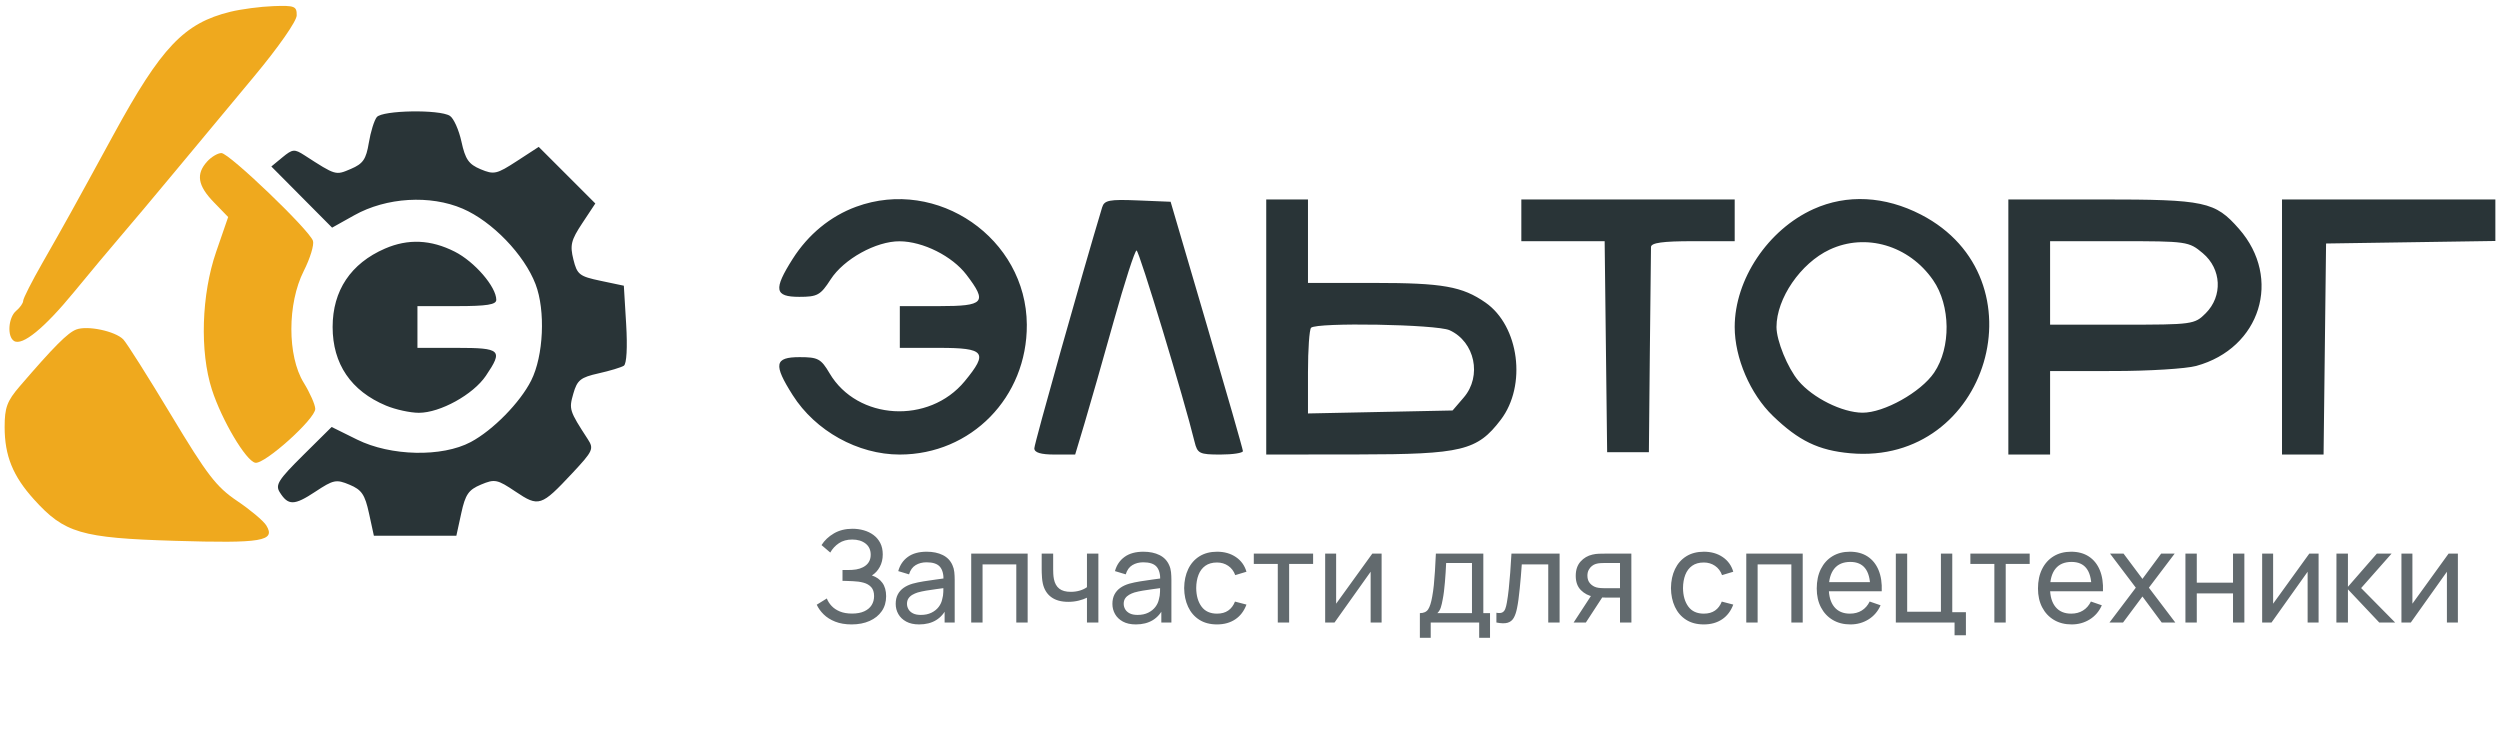
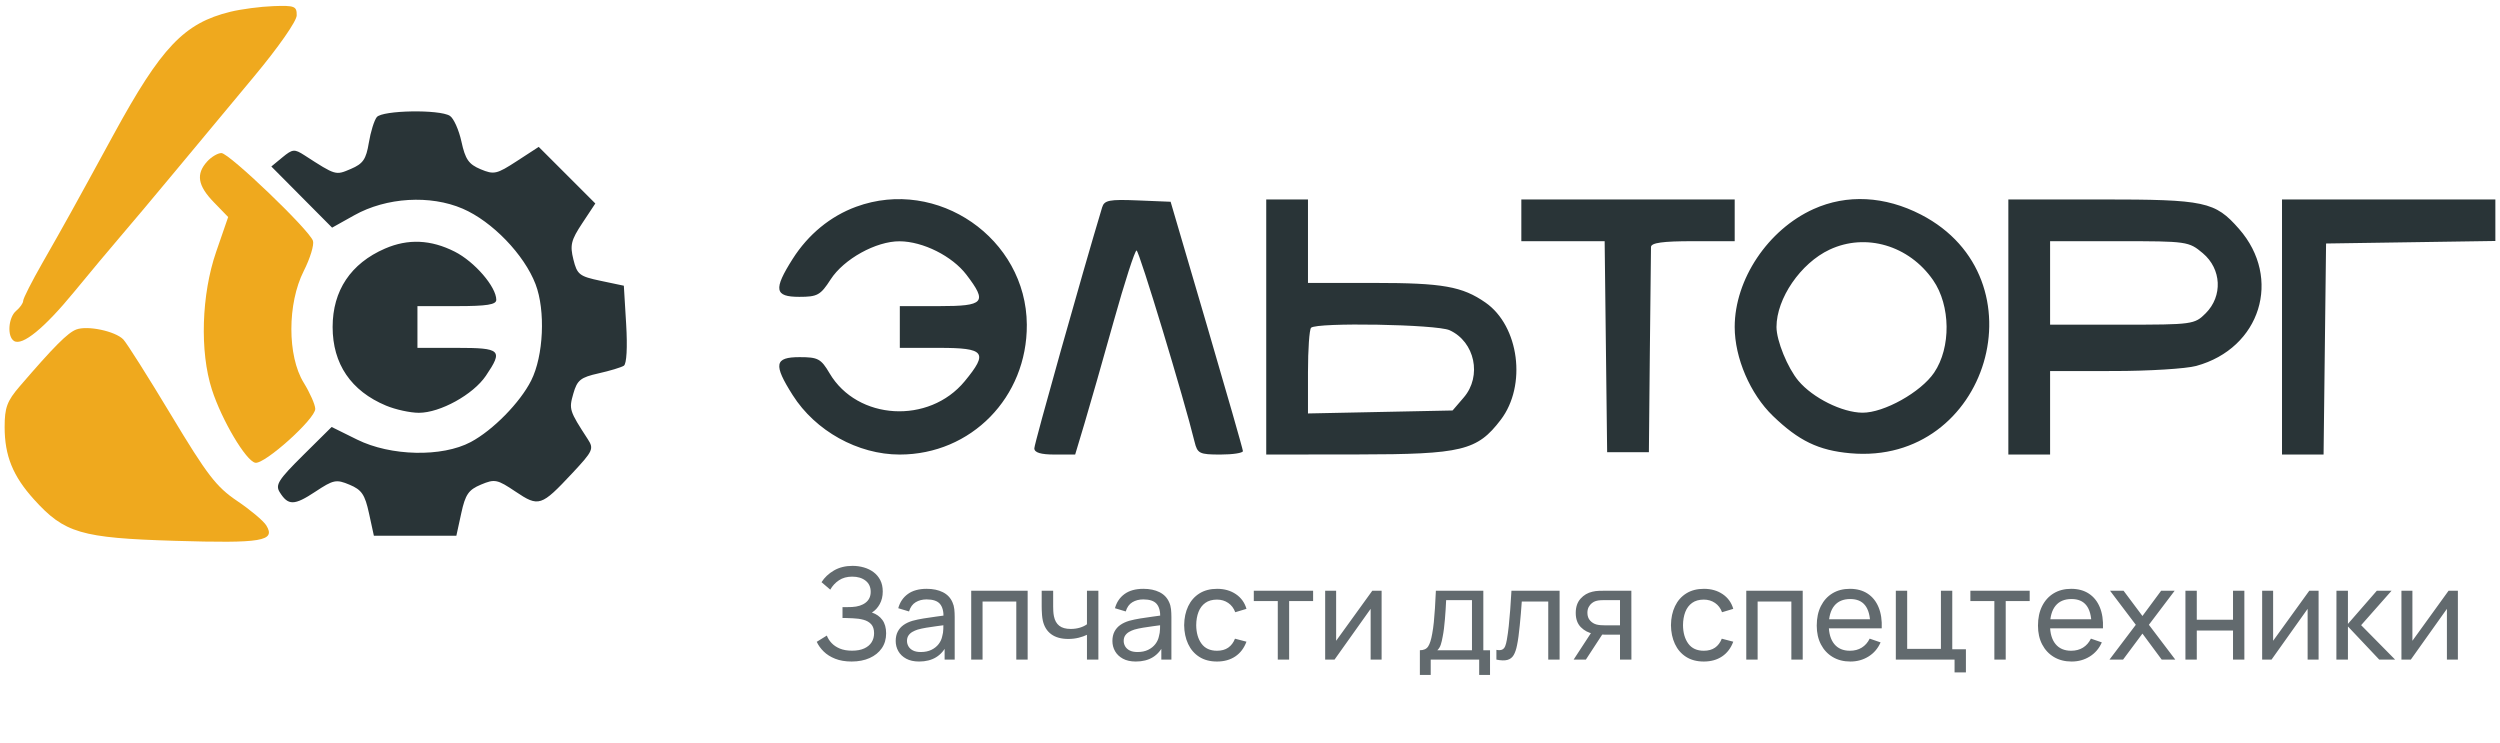
<svg xmlns="http://www.w3.org/2000/svg" viewBox="49 32 539 160" role="img" aria-labelledby="logo-title">
  <path d="M 98.648 34.544 C 88.683 36.995, 83.777 42.156, 73.496 61 C 64.624 77.262, 63.059 80.085, 58.125 88.719 C 55.856 92.690, 54 96.347, 54 96.847 C 54 97.346, 53.325 98.315, 52.500 99 C 50.788 100.421, 50.490 104.567, 52.031 105.519 C 53.819 106.624, 58.554 102.760, 64.924 95 C 68.311 90.875, 72.824 85.475, 74.954 83 C 77.084 80.525, 82.354 74.252, 86.664 69.059 C 90.974 63.867, 98.649 54.642, 103.720 48.559 C 109.020 42.201, 112.952 36.573, 112.970 35.320 C 112.997 33.339, 112.536 33.156, 107.947 33.320 C 105.168 33.419, 100.983 33.970, 98.648 34.544 M 93.655 66.829 C 91.214 69.526, 91.624 72.016, 95.096 75.599 L 98.192 78.793 95.596 86.315 C 92.427 95.497, 92.049 107.825, 94.686 115.991 C 96.819 122.596, 102.029 131.382, 104.042 131.770 C 106.042 132.155, 117.009 122.294, 116.969 120.147 C 116.952 119.241, 115.829 116.700, 114.474 114.500 C 110.929 108.744, 110.936 97.441, 114.489 90.423 C 115.858 87.718, 116.753 84.797, 116.478 83.930 C 115.745 81.622, 98.410 65, 96.735 65 C 95.951 65, 94.565 65.823, 93.655 66.829 M 65.456 103.037 C 63.601 103.732, 60.629 106.716, 53.250 115.292 C 50.521 118.464, 50 119.870, 50 124.067 C 50 130.260, 51.773 134.636, 56.323 139.672 C 62.890 146.942, 66.448 147.988, 86.671 148.601 C 105.516 149.173, 108.490 148.672, 106.410 145.278 C 105.810 144.300, 102.981 141.925, 100.123 140 C 95.638 136.980, 93.689 134.445, 85.902 121.500 C 80.939 113.250, 76.294 105.904, 75.580 105.176 C 73.828 103.391, 67.870 102.132, 65.456 103.037" stroke="none" fill="#efa91e" fill-rule="evenodd" />
  <path d="M 130.236 57.250 C 129.680 57.938, 128.908 60.428, 128.519 62.785 C 127.932 66.342, 127.276 67.300, 124.656 68.416 C 121.324 69.836, 121.453 69.874, 114.640 65.477 C 112.479 64.082, 112.078 64.120, 109.890 65.924 L 107.500 67.895 114.050 74.489 L 120.601 81.082 125.399 78.401 C 132.297 74.545, 141.744 73.974, 148.751 76.988 C 155.114 79.725, 162.031 86.895, 164.469 93.280 C 166.641 98.966, 166.194 108.743, 163.521 114.045 C 161.119 118.811, 155.283 124.752, 150.500 127.302 C 144.319 130.597, 133.238 130.360, 126 126.778 L 120.500 124.056 114.330 130.170 C 109.009 135.442, 108.318 136.537, 109.309 138.122 C 111.129 141.038, 112.439 141.020, 116.980 138.013 C 120.902 135.417, 121.481 135.298, 124.368 136.506 C 126.978 137.598, 127.676 138.624, 128.554 142.658 L 129.607 147.500 138.500 147.500 L 147.393 147.500 148.446 142.658 C 149.331 138.594, 150.014 137.602, 152.702 136.477 C 155.681 135.230, 156.199 135.336, 160.157 137.994 C 165.160 141.354, 165.684 141.184, 172.376 134.029 C 176.857 129.238, 177.075 128.763, 175.737 126.703 C 171.728 120.533, 171.639 120.251, 172.612 116.855 C 173.447 113.943, 174.164 113.368, 178.037 112.500 C 180.492 111.950, 182.950 111.207, 183.500 110.848 C 184.103 110.455, 184.301 106.900, 184 101.897 L 183.500 93.599 178.500 92.545 C 173.905 91.577, 173.429 91.203, 172.617 87.925 C 171.857 84.851, 172.123 83.771, 174.543 80.115 L 177.351 75.871 171.249 69.769 L 165.147 63.667 160.440 66.729 C 156.082 69.565, 155.503 69.695, 152.617 68.487 C 150.054 67.415, 149.320 66.359, 148.490 62.549 C 147.935 60, 146.810 57.491, 145.990 56.973 C 143.743 55.552, 131.432 55.769, 130.236 57.250 M 233.591 76.573 C 228.034 78.609, 223.245 82.544, 219.895 87.827 C 215.710 94.426, 215.986 96, 221.332 96 C 225.242 96, 225.901 95.634, 228.082 92.250 C 230.924 87.842, 237.889 83.990, 242.962 84.022 C 247.995 84.053, 254.294 87.208, 257.366 91.236 C 261.923 97.210, 261.238 98, 251.500 98 L 243 98 243 102.500 L 243 107 251.500 107 C 261.379 107, 262.121 107.971, 256.993 114.192 C 249.296 123.530, 233.843 122.627, 227.862 112.491 C 226.005 109.344, 225.369 109, 221.401 109 C 215.977 109, 215.694 110.550, 219.907 117.192 C 224.804 124.914, 233.963 130, 242.971 130 C 258.385 130, 270.472 117.654, 270.383 102 C 270.278 83.395, 251.115 70.152, 233.591 76.573 M 286.621 76.708 C 282.325 90.957, 272 127.641, 272 128.655 C 272 129.578, 273.381 130, 276.403 130 L 280.805 130 282.830 123.250 C 283.944 119.537, 286.774 109.638, 289.119 101.250 C 291.464 92.862, 293.680 86, 294.043 86 C 294.592 86, 304.321 118.091, 306.548 127.250 C 307.164 129.784, 307.601 130, 312.108 130 C 314.799 130, 316.988 129.662, 316.972 129.250 C 316.957 128.838, 313.443 116.575, 309.165 102 L 301.385 75.500 294.273 75.208 C 288.154 74.956, 287.086 75.166, 286.621 76.708 M 322 102.500 L 322 130 341.750 129.978 C 364.221 129.953, 367.487 129.162, 372.559 122.511 C 378.206 115.107, 376.541 102.300, 369.273 97.237 C 364.268 93.751, 360.027 93, 345.351 93 L 331 93 331 84 L 331 75 326.500 75 L 322 75 322 102.500 M 377 79.500 L 377 84 385.981 84 L 394.962 84 395.231 106.750 L 395.500 129.500 400 129.500 L 404.500 129.500 404.705 108 C 404.818 96.175, 404.931 85.938, 404.955 85.250 C 404.988 84.346, 407.491 84, 414 84 L 423 84 423 79.500 L 423 75 400 75 L 377 75 377 79.500 M 440 77.075 C 430.178 81.509, 423 92.244, 423 102.500 C 423 109.170, 426.344 116.951, 431.240 121.674 C 436.811 127.047, 441.079 129.107, 447.912 129.721 C 477.744 132.399, 489.725 91.982, 463.163 78.271 C 455.380 74.254, 447.187 73.831, 440 77.075 M 482 102.500 L 482 130 486.500 130 L 491 130 491 121 L 491 112 504.750 111.994 C 512.313 111.991, 520.300 111.497, 522.500 110.896 C 536.376 107.106, 541.089 92.004, 531.724 81.338 C 526.553 75.449, 524.451 75, 502.032 75 L 482 75 482 102.500 M 541 102.500 L 541 130 545.481 130 L 549.962 130 550.231 107.250 L 550.500 84.500 568.750 84.227 L 587 83.955 587 79.477 L 587 75 564 75 L 541 75 541 102.500 M 132.007 85.593 C 124.622 88.796, 120.714 94.646, 120.714 102.500 C 120.714 110.461, 124.679 116.297, 132.232 119.452 C 134.269 120.304, 137.454 121, 139.311 121 C 143.896 121, 151.013 117.070, 153.750 113.028 C 157.513 107.469, 157.027 107, 147.500 107 L 139 107 139 102.500 L 139 98 147.500 98 C 153.976 98, 156 97.678, 156 96.648 C 156 93.842, 151.320 88.417, 147.030 86.250 C 141.890 83.653, 136.976 83.438, 132.007 85.593 M 443.459 85.820 C 437.227 88.742, 432.011 96.342, 432.011 102.500 C 432.011 105.458, 434.406 111.329, 436.747 114.111 C 439.851 117.800, 446.178 120.947, 450.554 120.978 C 455.175 121.011, 463.150 116.552, 466 112.340 C 469.669 106.919, 469.566 97.867, 465.773 92.394 C 460.584 84.906, 451.263 82.161, 443.459 85.820 M 491 93 L 491 102 506.545 102 C 521.717 102, 522.150 101.941, 524.545 99.545 C 528.252 95.839, 527.972 89.996, 523.923 86.589 C 520.914 84.057, 520.519 84, 505.923 84 L 491 84 491 93 M 331.667 102.667 C 331.300 103.033, 331 107.340, 331 112.237 L 331 121.141 346.589 120.820 L 362.178 120.500 364.589 117.694 C 368.552 113.082, 366.991 105.684, 361.528 103.195 C 358.744 101.926, 332.865 101.469, 331.667 102.667" stroke="none" fill="#293437" fill-rule="evenodd" />
-   <path id="brand-descriptor" fill="#626a6e" d="M232.612 166.625Q230.577 166.625 229.071 166.027Q227.565 165.429 226.582 164.459Q225.599 163.49 225.09 162.376L227.263 161.029Q227.593 161.895 228.287 162.637Q228.982 163.38 230.075 163.834Q231.168 164.287 232.708 164.287Q234.275 164.287 235.334 163.799Q236.393 163.311 236.922 162.466Q237.452 161.62 237.452 160.52Q237.452 159.269 236.833 158.588Q236.214 157.907 235.176 157.626Q234.138 157.344 232.887 157.303Q231.91 157.261 231.484 157.248Q231.058 157.234 230.913 157.234Q230.769 157.234 230.645 157.234V154.896Q230.769 154.896 231.168 154.896Q231.566 154.896 232.006 154.889Q232.446 154.882 232.708 154.869Q234.55 154.773 235.637 153.927Q236.723 153.081 236.723 151.596Q236.723 150.056 235.616 149.19Q234.509 148.324 232.735 148.324Q231.058 148.324 229.882 149.107Q228.707 149.891 228.005 151.129L226.121 149.52Q227.084 147.994 228.796 146.997Q230.508 146 232.804 146Q234.069 146 235.245 146.337Q236.42 146.674 237.335 147.354Q238.249 148.035 238.785 149.073Q239.321 150.111 239.321 151.528Q239.321 153.054 238.675 154.236Q238.029 155.419 236.984 156.065Q238.428 156.546 239.239 157.66Q240.05 158.774 240.05 160.548Q240.05 162.404 239.108 163.765Q238.167 165.126 236.489 165.876Q234.811 166.625 232.612 166.625ZM247.159 166.625Q245.495 166.625 244.375 166.013Q243.254 165.401 242.683 164.398Q242.113 163.394 242.113 162.197Q242.113 161.029 242.56 160.169Q243.006 159.31 243.818 158.739Q244.629 158.169 245.756 157.839Q246.815 157.55 248.128 157.337Q249.441 157.124 250.789 156.945Q252.137 156.766 253.305 156.601L252.425 157.11Q252.466 155.13 251.635 154.181Q250.803 153.232 248.768 153.232Q247.42 153.232 246.41 153.844Q245.399 154.456 244.987 155.831L242.663 155.13Q243.199 153.178 244.739 152.064Q246.279 150.95 248.795 150.95Q250.816 150.95 252.267 151.672Q253.718 152.394 254.35 153.851Q254.667 154.539 254.749 155.343Q254.832 156.148 254.832 157.028V166.213H252.659V162.651L253.168 162.981Q252.329 164.782 250.823 165.704Q249.318 166.625 247.159 166.625ZM247.53 164.576Q248.85 164.576 249.82 164.102Q250.789 163.627 251.38 162.851Q251.971 162.074 252.15 161.153Q252.357 160.465 252.377 159.619Q252.398 158.774 252.398 158.32L253.25 158.691Q252.054 158.856 250.899 159.007Q249.744 159.159 248.713 159.331Q247.681 159.502 246.857 159.736Q246.251 159.929 245.722 160.231Q245.193 160.534 244.87 161.008Q244.547 161.482 244.547 162.184Q244.547 162.789 244.856 163.339Q245.165 163.889 245.818 164.232Q246.471 164.576 247.53 164.576ZM258.393 166.213V151.363H270.562V166.213H268.114V153.686H260.84V166.213H258.393ZM283.349 166.213V160.864Q282.606 161.235 281.555 161.496Q280.503 161.757 279.307 161.757Q277.038 161.757 275.649 160.74Q274.26 159.722 273.834 157.811Q273.71 157.234 273.662 156.615Q273.614 155.996 273.6 155.488Q273.587 154.979 273.587 154.745V151.363H276.062V154.745Q276.062 155.144 276.089 155.728Q276.116 156.312 276.226 156.863Q276.502 158.224 277.375 158.911Q278.248 159.599 279.843 159.599Q280.915 159.599 281.823 159.324Q282.73 159.049 283.349 158.595V151.363H285.81V166.213H283.349ZM293.882 166.625Q292.218 166.625 291.097 166.013Q289.976 165.401 289.406 164.398Q288.835 163.394 288.835 162.197Q288.835 161.029 289.282 160.169Q289.729 159.31 290.54 158.739Q291.351 158.169 292.479 157.839Q293.538 157.55 294.851 157.337Q296.164 157.124 297.512 156.945Q298.859 156.766 300.028 156.601L299.148 157.11Q299.189 155.13 298.357 154.181Q297.525 153.232 295.49 153.232Q294.143 153.232 293.132 153.844Q292.122 154.456 291.709 155.831L289.385 155.13Q289.921 153.178 291.462 152.064Q293.002 150.95 295.518 150.95Q297.539 150.95 298.99 151.672Q300.44 152.394 301.073 153.851Q301.389 154.539 301.471 155.343Q301.554 156.148 301.554 157.028V166.213H299.382V162.651L299.89 162.981Q299.051 164.782 297.546 165.704Q296.04 166.625 293.882 166.625ZM294.253 164.576Q295.573 164.576 296.542 164.102Q297.512 163.627 298.103 162.851Q298.694 162.074 298.873 161.153Q299.079 160.465 299.1 159.619Q299.12 158.774 299.12 158.32L299.973 158.691Q298.776 158.856 297.622 159.007Q296.466 159.159 295.435 159.331Q294.404 159.502 293.579 159.736Q292.974 159.929 292.445 160.231Q291.915 160.534 291.592 161.008Q291.269 161.482 291.269 162.184Q291.269 162.789 291.578 163.339Q291.888 163.889 292.541 164.232Q293.194 164.576 294.253 164.576ZM311.385 166.625Q309.13 166.625 307.556 165.614Q305.981 164.604 305.156 162.83Q304.332 161.056 304.304 158.787Q304.332 156.464 305.177 154.697Q306.023 152.93 307.604 151.94Q309.185 150.95 311.413 150.95Q313.764 150.95 315.462 152.105Q317.16 153.26 317.738 155.268L315.318 155.996Q314.85 154.704 313.798 153.989Q312.747 153.274 311.385 153.274Q309.859 153.274 308.869 153.982Q307.879 154.69 307.398 155.934Q306.916 157.179 306.903 158.787Q306.93 161.262 308.051 162.782Q309.171 164.301 311.385 164.301Q312.843 164.301 313.805 163.634Q314.768 162.968 315.263 161.702L317.738 162.349Q316.968 164.425 315.332 165.525Q313.695 166.625 311.385 166.625ZM324.489 166.213V153.59H319.319V151.363H332.106V153.59H326.937V166.213H324.489ZM346.874 151.363V166.213H344.509V155.268L336.726 166.213H334.705V151.363H337.07V162.156L344.866 151.363H346.874ZM355.124 169.512V164.191Q356.375 164.191 356.911 163.373Q357.448 162.555 357.778 160.671Q357.998 159.489 358.135 158.141Q358.273 156.794 358.376 155.137Q358.479 153.48 358.575 151.363H368.805V164.191H370.249V169.512H367.911V166.213H357.462V169.512H355.124ZM358.892 164.191H366.358V153.384H360.789Q360.748 154.36 360.679 155.426Q360.61 156.491 360.521 157.55Q360.432 158.609 360.315 159.551Q360.198 160.493 360.046 161.235Q359.868 162.266 359.634 162.981Q359.4 163.696 358.892 164.191ZM371.624 166.213V164.109Q372.449 164.26 372.882 164.047Q373.315 163.834 373.528 163.291Q373.741 162.748 373.879 161.923Q374.113 160.616 374.285 159.007Q374.457 157.399 374.601 155.481Q374.745 153.562 374.869 151.363H385.25V166.213H382.803V153.686H377.096Q377.014 154.951 376.897 156.285Q376.78 157.619 376.656 158.877Q376.533 160.135 376.388 161.214Q376.244 162.294 376.079 163.077Q375.818 164.425 375.35 165.229Q374.883 166.034 374.003 166.274Q373.123 166.515 371.624 166.213ZM398.272 166.213V160.836H395.068Q394.504 160.836 393.823 160.788Q393.143 160.74 392.551 160.644Q390.943 160.341 389.836 159.227Q388.729 158.114 388.729 156.148Q388.729 154.236 389.767 153.074Q390.805 151.912 392.332 151.569Q393.019 151.404 393.727 151.383Q394.435 151.363 394.93 151.363H400.719L400.733 166.213H398.272ZM388.275 166.213 392.221 160.162H394.861L390.915 166.213H388.275ZM394.889 158.815H398.272V153.384H394.889Q394.573 153.384 394.057 153.411Q393.541 153.439 393.074 153.576Q392.634 153.7 392.215 154.03Q391.795 154.36 391.52 154.882Q391.245 155.405 391.245 156.12Q391.245 157.151 391.823 157.791Q392.4 158.43 393.225 158.65Q393.679 158.76 394.126 158.787Q394.573 158.815 394.889 158.815ZM416.339 166.625Q414.084 166.625 412.51 165.614Q410.935 164.604 410.11 162.83Q409.285 161.056 409.258 158.787Q409.285 156.464 410.131 154.697Q410.976 152.93 412.558 151.94Q414.139 150.95 416.366 150.95Q418.718 150.95 420.416 152.105Q422.114 153.26 422.692 155.268L420.272 155.996Q419.804 154.704 418.752 153.989Q417.7 153.274 416.339 153.274Q414.813 153.274 413.823 153.982Q412.833 154.69 412.351 155.934Q411.87 157.179 411.856 158.787Q411.884 161.262 413.005 162.782Q414.125 164.301 416.339 164.301Q417.796 164.301 418.759 163.634Q419.721 162.968 420.216 161.702L422.692 162.349Q421.921 164.425 420.285 165.525Q418.649 166.625 416.339 166.625ZM425.497 166.213V151.363H437.665V166.213H435.218V153.686H427.944V166.213H425.497ZM447.95 166.625Q445.764 166.625 444.135 165.656Q442.505 164.686 441.598 162.947Q440.69 161.208 440.69 158.884Q440.69 156.45 441.584 154.669Q442.478 152.889 444.08 151.919Q445.682 150.95 447.84 150.95Q450.082 150.95 451.656 151.981Q453.23 153.012 454.021 154.924Q454.812 156.835 454.702 159.475H452.226V158.595Q452.185 155.859 451.113 154.504Q450.04 153.15 447.923 153.15Q445.654 153.15 444.471 154.607Q443.289 156.065 443.289 158.787Q443.289 161.414 444.471 162.857Q445.654 164.301 447.84 164.301Q449.312 164.301 450.398 163.627Q451.484 162.954 452.103 161.689L454.454 162.5Q453.588 164.466 451.848 165.546Q450.109 166.625 447.95 166.625ZM442.464 159.475V157.509H453.437V159.475H442.464ZM470.404 168.963V166.213H457.74V151.363H460.188V163.889H467.462V151.363H469.909V163.985H472.851V168.963H470.404ZM478.984 166.213V153.59H473.814V151.363H486.601V153.59H481.432V166.213H478.984ZM495.649 166.625Q493.463 166.625 491.833 165.656Q490.204 164.686 489.296 162.947Q488.389 161.208 488.389 158.884Q488.389 156.45 489.283 154.669Q490.176 152.889 491.778 151.919Q493.38 150.95 495.539 150.95Q497.78 150.95 499.355 151.981Q500.929 153.012 501.72 154.924Q502.51 156.835 502.4 159.475H499.925V158.595Q499.884 155.859 498.812 154.504Q497.739 153.15 495.622 153.15Q493.353 153.15 492.17 154.607Q490.988 156.065 490.988 158.787Q490.988 161.414 492.17 162.857Q493.353 164.301 495.539 164.301Q497.01 164.301 498.096 163.627Q499.183 162.954 499.801 161.689L502.153 162.5Q501.286 164.466 499.547 165.546Q497.808 166.625 495.649 166.625ZM490.163 159.475V157.509H501.135V159.475H490.163ZM503.803 166.213 509.481 158.705 503.926 151.363H506.841L510.911 156.808L514.94 151.363H517.855L512.3 158.705L517.993 166.213H515.064L510.911 160.602L506.731 166.213H503.803ZM520.179 166.213V151.363H522.626V157.619H530.437V151.363H532.884V166.213H530.437V159.942H522.626V166.213H520.179ZM548.889 151.363V166.213H546.524V155.268L538.741 166.213H536.72V151.363H539.085V162.156L546.881 151.363H548.889ZM552.725 166.213 552.739 151.363H555.214V158.512L561.443 151.363H564.619L558.06 158.787L565.389 166.213H561.965L555.214 159.062V166.213H552.725ZM578.919 151.363V166.213H576.554V155.268L568.771 166.213H566.75V151.363H569.115V162.156L576.912 151.363H578.919Z" />
+   <path id="brand-descriptor" fill="#626a6e" d="M232.612 174.625Q230.577 174.625 229.071 174.027Q227.565 173.429 226.582 172.459Q225.599 171.49 225.09 170.376L227.263 169.029Q227.593 169.895 228.287 170.637Q228.982 171.38 230.075 171.834Q231.168 172.287 232.708 172.287Q234.275 172.287 235.334 171.799Q236.393 171.311 236.922 170.466Q237.452 169.62 237.452 168.52Q237.452 167.269 236.833 166.588Q236.214 165.907 235.176 165.626Q234.138 165.344 232.887 165.303Q231.91 165.261 231.484 165.248Q231.058 165.234 230.913 165.234Q230.769 165.234 230.645 165.234V162.896Q230.769 162.896 231.168 162.896Q231.566 162.896 232.006 162.889Q232.446 162.882 232.708 162.869Q234.55 162.773 235.637 161.927Q236.723 161.081 236.723 159.596Q236.723 158.056 235.616 157.19Q234.509 156.324 232.735 156.324Q231.058 156.324 229.882 157.107Q228.707 157.891 228.005 159.129L226.121 157.52Q227.084 155.994 228.796 154.997Q230.508 154 232.804 154Q234.069 154 235.245 154.337Q236.42 154.674 237.335 155.354Q238.249 156.035 238.785 157.073Q239.321 158.111 239.321 159.528Q239.321 161.054 238.675 162.236Q238.029 163.419 236.984 164.065Q238.428 164.546 239.239 165.66Q240.05 166.774 240.05 168.548Q240.05 170.404 239.108 171.765Q238.167 173.126 236.489 173.876Q234.811 174.625 232.612 174.625ZM247.159 174.625Q245.495 174.625 244.375 174.013Q243.254 173.401 242.683 172.398Q242.113 171.394 242.113 170.197Q242.113 169.029 242.56 168.169Q243.006 167.31 243.818 166.739Q244.629 166.169 245.756 165.839Q246.815 165.55 248.128 165.337Q249.441 165.124 250.789 164.945Q252.137 164.766 253.305 164.601L252.425 165.11Q252.466 163.13 251.635 162.181Q250.803 161.232 248.768 161.232Q247.42 161.232 246.41 161.844Q245.399 162.456 244.987 163.831L242.663 163.13Q243.199 161.178 244.739 160.064Q246.279 158.95 248.795 158.95Q250.816 158.95 252.267 159.672Q253.718 160.394 254.35 161.851Q254.667 162.539 254.749 163.343Q254.832 164.148 254.832 165.028V174.213H252.659V170.651L253.168 170.981Q252.329 172.782 250.823 173.704Q249.318 174.625 247.159 174.625ZM247.53 172.576Q248.85 172.576 249.82 172.102Q250.789 171.627 251.38 170.851Q251.971 170.074 252.15 169.153Q252.357 168.465 252.377 167.619Q252.398 166.774 252.398 166.32L253.25 166.691Q252.054 166.856 250.899 167.007Q249.744 167.159 248.713 167.331Q247.681 167.502 246.857 167.736Q246.251 167.929 245.722 168.231Q245.193 168.534 244.87 169.008Q244.547 169.482 244.547 170.184Q244.547 170.789 244.856 171.339Q245.165 171.889 245.818 172.232Q246.471 172.576 247.53 172.576ZM258.393 174.213V159.363H270.562V174.213H268.114V161.686H260.84V174.213H258.393ZM283.349 174.213V168.864Q282.606 169.235 281.555 169.496Q280.503 169.757 279.307 169.757Q277.038 169.757 275.649 168.74Q274.26 167.722 273.834 165.811Q273.71 165.234 273.662 164.615Q273.614 163.996 273.6 163.488Q273.587 162.979 273.587 162.745V159.363H276.062V162.745Q276.062 163.144 276.089 163.728Q276.116 164.312 276.226 164.863Q276.502 166.224 277.375 166.911Q278.248 167.599 279.843 167.599Q280.915 167.599 281.823 167.324Q282.73 167.049 283.349 166.595V159.363H285.81V174.213H283.349ZM293.882 174.625Q292.218 174.625 291.097 174.013Q289.976 173.401 289.406 172.398Q288.835 171.394 288.835 170.197Q288.835 169.029 289.282 168.169Q289.729 167.31 290.54 166.739Q291.351 166.169 292.479 165.839Q293.538 165.55 294.851 165.337Q296.164 165.124 297.512 164.945Q298.859 164.766 300.028 164.601L299.148 165.11Q299.189 163.13 298.357 162.181Q297.525 161.232 295.49 161.232Q294.143 161.232 293.132 161.844Q292.122 162.456 291.709 163.831L289.385 163.13Q289.921 161.178 291.462 160.064Q293.002 158.95 295.518 158.95Q297.539 158.95 298.99 159.672Q300.44 160.394 301.073 161.851Q301.389 162.539 301.471 163.343Q301.554 164.148 301.554 165.028V174.213H299.382V170.651L299.89 170.981Q299.051 172.782 297.546 173.704Q296.04 174.625 293.882 174.625ZM294.253 172.576Q295.573 172.576 296.542 172.102Q297.512 171.627 298.103 170.851Q298.694 170.074 298.873 169.153Q299.079 168.465 299.1 167.619Q299.12 166.774 299.12 166.32L299.973 166.691Q298.776 166.856 297.622 167.007Q296.466 167.159 295.435 167.331Q294.404 167.502 293.579 167.736Q292.974 167.929 292.445 168.231Q291.915 168.534 291.592 169.008Q291.269 169.482 291.269 170.184Q291.269 170.789 291.578 171.339Q291.888 171.889 292.541 172.232Q293.194 172.576 294.253 172.576ZM311.385 174.625Q309.13 174.625 307.556 173.614Q305.981 172.604 305.156 170.83Q304.332 169.056 304.304 166.787Q304.332 164.464 305.177 162.697Q306.023 160.93 307.604 159.94Q309.185 158.95 311.413 158.95Q313.764 158.95 315.462 160.105Q317.16 161.26 317.738 163.268L315.318 163.996Q314.85 162.704 313.798 161.989Q312.747 161.274 311.385 161.274Q309.859 161.274 308.869 161.982Q307.879 162.69 307.398 163.934Q306.916 165.179 306.903 166.787Q306.93 169.262 308.051 170.782Q309.171 172.301 311.385 172.301Q312.843 172.301 313.805 171.634Q314.768 170.968 315.263 169.702L317.738 170.349Q316.968 172.425 315.332 173.525Q313.695 174.625 311.385 174.625ZM324.489 174.213V161.59H319.319V159.363H332.106V161.59H326.937V174.213H324.489ZM346.874 159.363V174.213H344.509V163.268L336.726 174.213H334.705V159.363H337.07V170.156L344.866 159.363H346.874ZM355.124 177.512V172.191Q356.375 172.191 356.911 171.373Q357.448 170.555 357.778 168.671Q357.998 167.489 358.135 166.141Q358.273 164.794 358.376 163.137Q358.479 161.48 358.575 159.363H368.805V172.191H370.249V177.512H367.911V174.213H357.462V177.512H355.124ZM358.892 172.191H366.358V161.384H360.789Q360.748 162.36 360.679 163.426Q360.61 164.491 360.521 165.55Q360.432 166.609 360.315 167.551Q360.198 168.493 360.046 169.235Q359.868 170.266 359.634 170.981Q359.4 171.696 358.892 172.191ZM371.624 174.213V172.109Q372.449 172.26 372.882 172.047Q373.315 171.834 373.528 171.291Q373.741 170.748 373.879 169.923Q374.113 168.616 374.285 167.007Q374.457 165.399 374.601 163.481Q374.745 161.562 374.869 159.363H385.25V174.213H382.803V161.686H377.096Q377.014 162.951 376.897 164.285Q376.78 165.619 376.656 166.877Q376.533 168.135 376.388 169.214Q376.244 170.294 376.079 171.077Q375.818 172.425 375.35 173.229Q374.883 174.034 374.003 174.274Q373.123 174.515 371.624 174.213ZM398.272 174.213V168.836H395.068Q394.504 168.836 393.823 168.788Q393.143 168.74 392.551 168.644Q390.943 168.341 389.836 167.227Q388.729 166.114 388.729 164.148Q388.729 162.236 389.767 161.074Q390.805 159.912 392.332 159.569Q393.019 159.404 393.727 159.383Q394.435 159.363 394.93 159.363H400.719L400.733 174.213H398.272ZM388.275 174.213 392.221 168.162H394.861L390.915 174.213H388.275ZM394.889 166.815H398.272V161.384H394.889Q394.573 161.384 394.057 161.411Q393.541 161.439 393.074 161.576Q392.634 161.7 392.215 162.03Q391.795 162.36 391.52 162.882Q391.245 163.405 391.245 164.12Q391.245 165.151 391.823 165.791Q392.4 166.43 393.225 166.65Q393.679 166.76 394.126 166.787Q394.573 166.815 394.889 166.815ZM416.339 174.625Q414.084 174.625 412.51 173.614Q410.935 172.604 410.11 170.83Q409.285 169.056 409.258 166.787Q409.285 164.464 410.131 162.697Q410.976 160.93 412.558 159.94Q414.139 158.95 416.366 158.95Q418.718 158.95 420.416 160.105Q422.114 161.26 422.692 163.268L420.272 163.996Q419.804 162.704 418.752 161.989Q417.7 161.274 416.339 161.274Q414.813 161.274 413.823 161.982Q412.833 162.69 412.351 163.934Q411.87 165.179 411.856 166.787Q411.884 169.262 413.005 170.782Q414.125 172.301 416.339 172.301Q417.796 172.301 418.759 171.634Q419.721 170.968 420.216 169.702L422.692 170.349Q421.921 172.425 420.285 173.525Q418.649 174.625 416.339 174.625ZM425.497 174.213V159.363H437.665V174.213H435.218V161.686H427.944V174.213H425.497ZM447.95 174.625Q445.764 174.625 444.135 173.656Q442.505 172.686 441.598 170.947Q440.69 169.208 440.69 166.884Q440.69 164.45 441.584 162.669Q442.478 160.889 444.08 159.919Q445.682 158.95 447.84 158.95Q450.082 158.95 451.656 159.981Q453.23 161.012 454.021 162.924Q454.812 164.835 454.702 167.475H452.226V166.595Q452.185 163.859 451.113 162.504Q450.04 161.15 447.923 161.15Q445.654 161.15 444.471 162.607Q443.289 164.065 443.289 166.787Q443.289 169.414 444.471 170.857Q445.654 172.301 447.84 172.301Q449.312 172.301 450.398 171.627Q451.484 170.954 452.103 169.689L454.454 170.5Q453.588 172.466 451.848 173.546Q450.109 174.625 447.95 174.625ZM442.464 167.475V165.509H453.437V167.475H442.464ZM470.404 176.963V174.213H457.74V159.363H460.188V171.889H467.462V159.363H469.909V171.985H472.851V176.963H470.404ZM478.984 174.213V161.59H473.814V159.363H486.601V161.59H481.432V174.213H478.984ZM495.649 174.625Q493.463 174.625 491.833 173.656Q490.204 172.686 489.296 170.947Q488.389 169.208 488.389 166.884Q488.389 164.45 489.283 162.669Q490.176 160.889 491.778 159.919Q493.38 158.95 495.539 158.95Q497.78 158.95 499.355 159.981Q500.929 161.012 501.72 162.924Q502.51 164.835 502.4 167.475H499.925V166.595Q499.884 163.859 498.812 162.504Q497.739 161.15 495.622 161.15Q493.353 161.15 492.17 162.607Q490.988 164.065 490.988 166.787Q490.988 169.414 492.17 170.857Q493.353 172.301 495.539 172.301Q497.01 172.301 498.096 171.627Q499.183 170.954 499.801 169.689L502.153 170.5Q501.286 172.466 499.547 173.546Q497.808 174.625 495.649 174.625ZM490.163 167.475V165.509H501.135V167.475H490.163ZM503.803 174.213 509.481 166.705 503.926 159.363H506.841L510.911 164.808L514.94 159.363H517.855L512.3 166.705L517.993 174.213H515.064L510.911 168.602L506.731 174.213H503.803ZM520.179 174.213V159.363H522.626V165.619H530.437V159.363H532.884V174.213H530.437V167.942H522.626V174.213H520.179ZM548.889 159.363V174.213H546.524V163.268L538.741 174.213H536.72V159.363H539.085V170.156L546.881 159.363H548.889ZM552.725 174.213 552.739 159.363H555.214V166.512L561.443 159.363H564.619L558.06 166.787L565.389 174.213H561.965L555.214 167.062V174.213H552.725ZM578.919 159.363V174.213H576.554V163.268L568.771 174.213H566.75V159.363H569.115V170.156L576.912 159.363H578.919Z" />
</svg>
